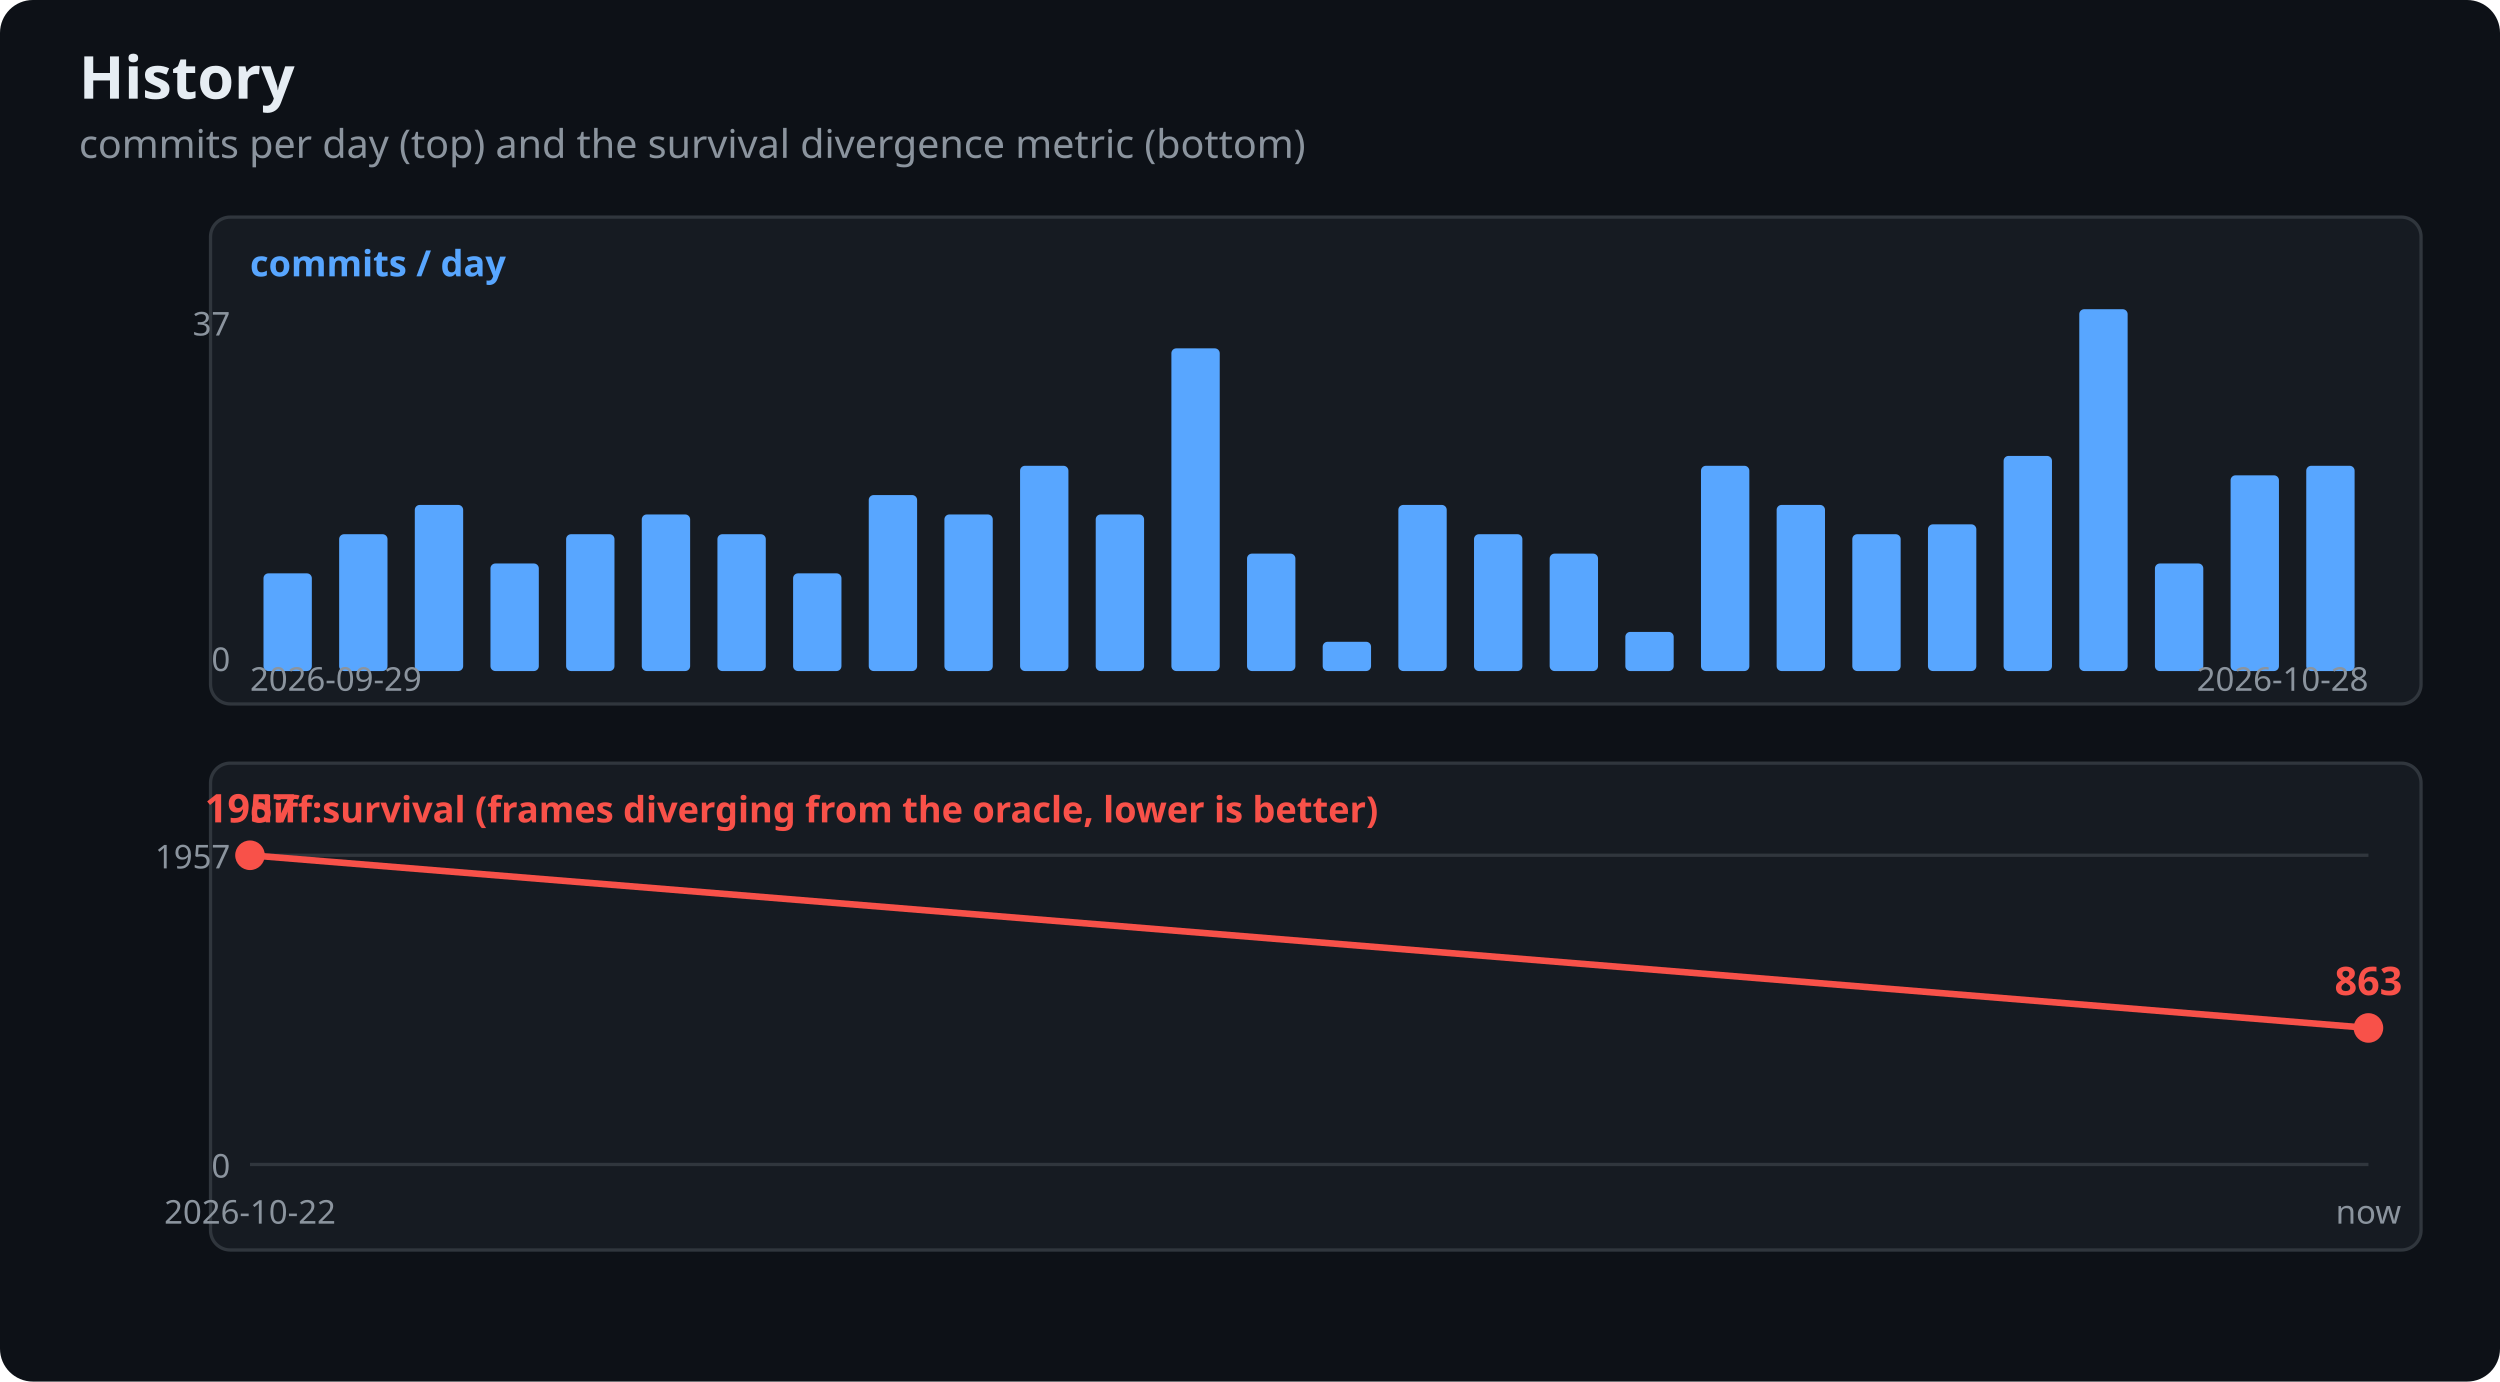
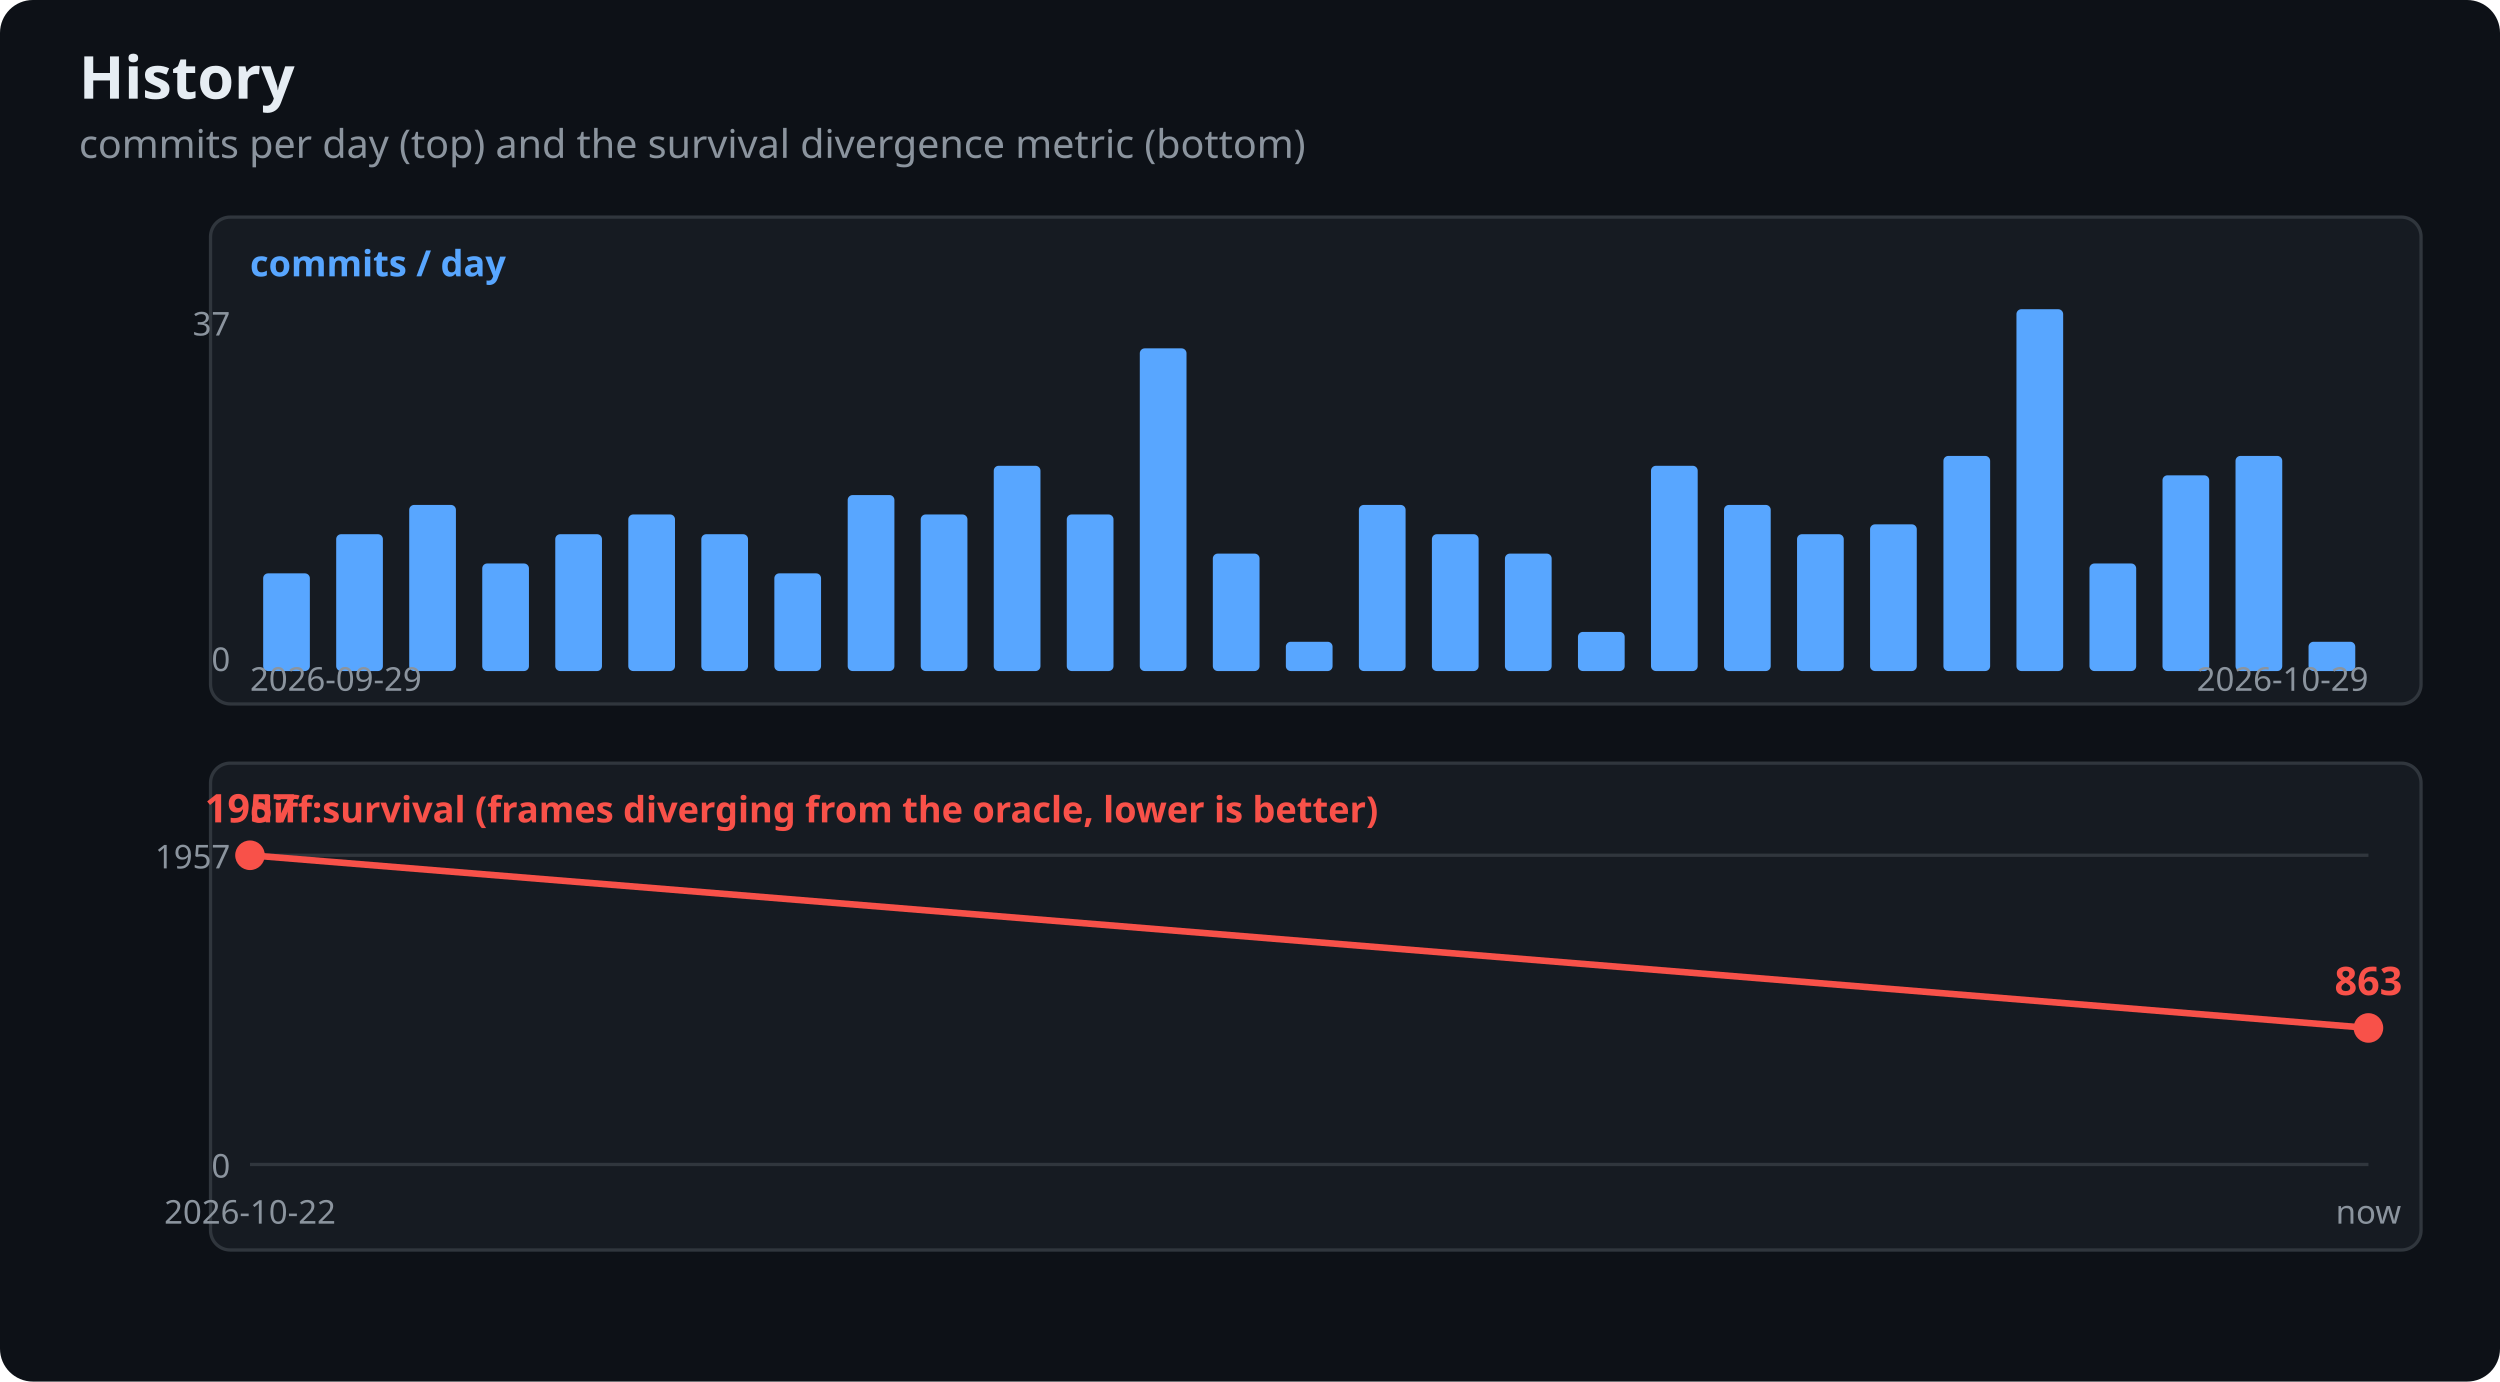
<svg xmlns="http://www.w3.org/2000/svg" width="760" height="420" viewBox="0 0 760 420" font-family="Segoe UI,Ubuntu,sans-serif">
  <rect width="760" height="420" rx="10" fill="#0d1117" />
  <text x="24" y="30" fill="#e6edf3" font-size="18" font-weight="600">History</text>
  <text x="24" y="48" fill="#8b949e" font-size="12">commits per day (top) and the survival divergence metric (bottom)</text>
  <rect x="64" y="66" width="672" height="148" fill="#161b22" stroke="#30363d" rx="6" />
  <text x="76" y="84" fill="#58a6ff" font-size="11" font-weight="600">commits / day</text>
-   <rect x="80.1" y="174.3" width="14.7" height="29.7" fill="#58a6ff" rx="1.5" />
-   <rect x="103.1" y="162.4" width="14.7" height="41.6" fill="#58a6ff" rx="1.5" />
-   <rect x="126.1" y="153.5" width="14.7" height="50.5" fill="#58a6ff" rx="1.5" />
-   <rect x="149.1" y="171.3" width="14.7" height="32.7" fill="#58a6ff" rx="1.5" />
-   <rect x="172.1" y="162.4" width="14.7" height="41.6" fill="#58a6ff" rx="1.5" />
-   <rect x="195.1" y="156.4" width="14.7" height="47.6" fill="#58a6ff" rx="1.5" />
-   <rect x="218.1" y="162.4" width="14.7" height="41.6" fill="#58a6ff" rx="1.5" />
-   <rect x="241.1" y="174.3" width="14.7" height="29.7" fill="#58a6ff" rx="1.5" />
-   <rect x="264.1" y="150.5" width="14.7" height="53.5" fill="#58a6ff" rx="1.5" />
-   <rect x="287.1" y="156.4" width="14.7" height="47.6" fill="#58a6ff" rx="1.5" />
-   <rect x="310.1" y="141.6" width="14.7" height="62.4" fill="#58a6ff" rx="1.5" />
-   <rect x="333.1" y="156.4" width="14.7" height="47.6" fill="#58a6ff" rx="1.5" />
-   <rect x="356.1" y="105.9" width="14.7" height="98.1" fill="#58a6ff" rx="1.5" />
-   <rect x="379.1" y="168.3" width="14.7" height="35.7" fill="#58a6ff" rx="1.5" />
-   <rect x="402.1" y="195.1" width="14.7" height="8.9" fill="#58a6ff" rx="1.5" />
-   <rect x="425.1" y="153.5" width="14.7" height="50.5" fill="#58a6ff" rx="1.5" />
-   <rect x="448.1" y="162.4" width="14.7" height="41.6" fill="#58a6ff" rx="1.5" />
-   <rect x="471.1" y="168.3" width="14.7" height="35.7" fill="#58a6ff" rx="1.5" />
-   <rect x="494.1" y="192.1" width="14.7" height="11.9" fill="#58a6ff" rx="1.5" />
-   <rect x="517.1" y="141.6" width="14.7" height="62.4" fill="#58a6ff" rx="1.5" />
-   <rect x="540.1" y="153.5" width="14.7" height="50.5" fill="#58a6ff" rx="1.5" />
-   <rect x="563.1" y="162.4" width="14.7" height="41.6" fill="#58a6ff" rx="1.5" />
-   <rect x="586.1" y="159.4" width="14.7" height="44.6" fill="#58a6ff" rx="1.5" />
-   <rect x="609.1" y="138.6" width="14.7" height="65.4" fill="#58a6ff" rx="1.5" />
-   <rect x="632.1" y="94.0" width="14.7" height="110.0" fill="#58a6ff" rx="1.5" />
-   <rect x="655.1" y="171.3" width="14.7" height="32.7" fill="#58a6ff" rx="1.5" />
-   <rect x="678.1" y="144.5" width="14.7" height="59.5" fill="#58a6ff" rx="1.5" />
-   <rect x="701.1" y="141.6" width="14.7" height="62.4" fill="#58a6ff" rx="1.5" />
+   <rect x="80.0" y="174.3" width="14.2" height="29.7" fill="#58a6ff" rx="1.5" />
+   <rect x="102.2" y="162.4" width="14.2" height="41.6" fill="#58a6ff" rx="1.5" />
+   <rect x="124.4" y="153.5" width="14.2" height="50.5" fill="#58a6ff" rx="1.5" />
+   <rect x="146.6" y="171.3" width="14.2" height="32.7" fill="#58a6ff" rx="1.5" />
+   <rect x="168.8" y="162.4" width="14.2" height="41.6" fill="#58a6ff" rx="1.5" />
+   <rect x="191.0" y="156.4" width="14.2" height="47.6" fill="#58a6ff" rx="1.5" />
+   <rect x="213.2" y="162.4" width="14.2" height="41.6" fill="#58a6ff" rx="1.5" />
+   <rect x="235.4" y="174.3" width="14.2" height="29.7" fill="#58a6ff" rx="1.5" />
+   <rect x="257.7" y="150.5" width="14.2" height="53.5" fill="#58a6ff" rx="1.5" />
+   <rect x="279.9" y="156.4" width="14.2" height="47.6" fill="#58a6ff" rx="1.5" />
+   <rect x="302.1" y="141.6" width="14.2" height="62.4" fill="#58a6ff" rx="1.5" />
+   <rect x="324.3" y="156.4" width="14.2" height="47.6" fill="#58a6ff" rx="1.5" />
+   <rect x="346.5" y="105.9" width="14.2" height="98.1" fill="#58a6ff" rx="1.5" />
+   <rect x="368.7" y="168.3" width="14.2" height="35.7" fill="#58a6ff" rx="1.5" />
+   <rect x="390.9" y="195.1" width="14.2" height="8.9" fill="#58a6ff" rx="1.5" />
+   <rect x="413.1" y="153.5" width="14.2" height="50.5" fill="#58a6ff" rx="1.5" />
+   <rect x="435.3" y="162.4" width="14.2" height="41.6" fill="#58a6ff" rx="1.5" />
+   <rect x="457.5" y="168.3" width="14.2" height="35.7" fill="#58a6ff" rx="1.5" />
+   <rect x="479.7" y="192.1" width="14.2" height="11.9" fill="#58a6ff" rx="1.5" />
+   <rect x="501.9" y="141.6" width="14.2" height="62.4" fill="#58a6ff" rx="1.5" />
+   <rect x="524.1" y="153.5" width="14.2" height="50.5" fill="#58a6ff" rx="1.5" />
+   <rect x="546.3" y="162.4" width="14.2" height="41.6" fill="#58a6ff" rx="1.5" />
+   <rect x="568.5" y="159.4" width="14.2" height="44.6" fill="#58a6ff" rx="1.5" />
+   <rect x="590.8" y="138.6" width="14.2" height="65.4" fill="#58a6ff" rx="1.5" />
+   <rect x="613.0" y="94.0" width="14.2" height="110.0" fill="#58a6ff" rx="1.5" />
+   <rect x="635.2" y="171.3" width="14.2" height="32.7" fill="#58a6ff" rx="1.5" />
+   <rect x="657.4" y="144.5" width="14.2" height="59.5" fill="#58a6ff" rx="1.5" />
+   <rect x="679.6" y="138.6" width="14.2" height="65.4" fill="#58a6ff" rx="1.5" />
+   <rect x="701.8" y="195.1" width="14.2" height="8.9" fill="#58a6ff" rx="1.5" />
  <text x="70" y="102" fill="#8b949e" font-size="10" text-anchor="end">37</text>
  <text x="70" y="204" fill="#8b949e" font-size="10" text-anchor="end">0</text>
  <text x="76" y="210" fill="#8b949e" font-size="10">2026-09-29</text>
-   <text x="720" y="210" fill="#8b949e" font-size="10" text-anchor="end">2026-10-28</text>
+   <text x="720" y="210" fill="#8b949e" font-size="10" text-anchor="end">2026-10-29</text>
  <rect x="64" y="232" width="672" height="148" fill="#161b22" stroke="#30363d" rx="6" />
  <text x="76" y="250" fill="#f85149" font-size="11" font-weight="600">diff:survival (frames diverging from the oracle, lower is better)</text>
  <line x1="76" y1="354.0" x2="720" y2="354.0" stroke="#30363d" stroke-width="1" />
  <text x="70" y="358.0" fill="#8b949e" font-size="10" text-anchor="end">0</text>
  <line x1="76" y1="260.0" x2="720" y2="260.0" stroke="#30363d" stroke-width="1" />
  <text x="70" y="264.0" fill="#8b949e" font-size="10" text-anchor="end">1957</text>
  <circle cx="76.0" cy="260.0" r="4.5" fill="#f85149" />
  <text x="76.0" y="250.0" fill="#f85149" font-size="12" font-weight="600" text-anchor="middle">1957</text>
  <text x="76.0" y="372" fill="#8b949e" font-size="10" text-anchor="middle">2026-10-22</text>
  <circle cx="720.0" cy="312.5" r="4.5" fill="#f85149" />
  <text x="720.0" y="302.5" fill="#f85149" font-size="12" font-weight="600" text-anchor="middle">863</text>
  <text x="720.0" y="372" fill="#8b949e" font-size="10" text-anchor="middle">now</text>
  <polyline points="76.0,260.0 720.0,312.5" fill="none" stroke="#f85149" stroke-width="2" />
</svg>
